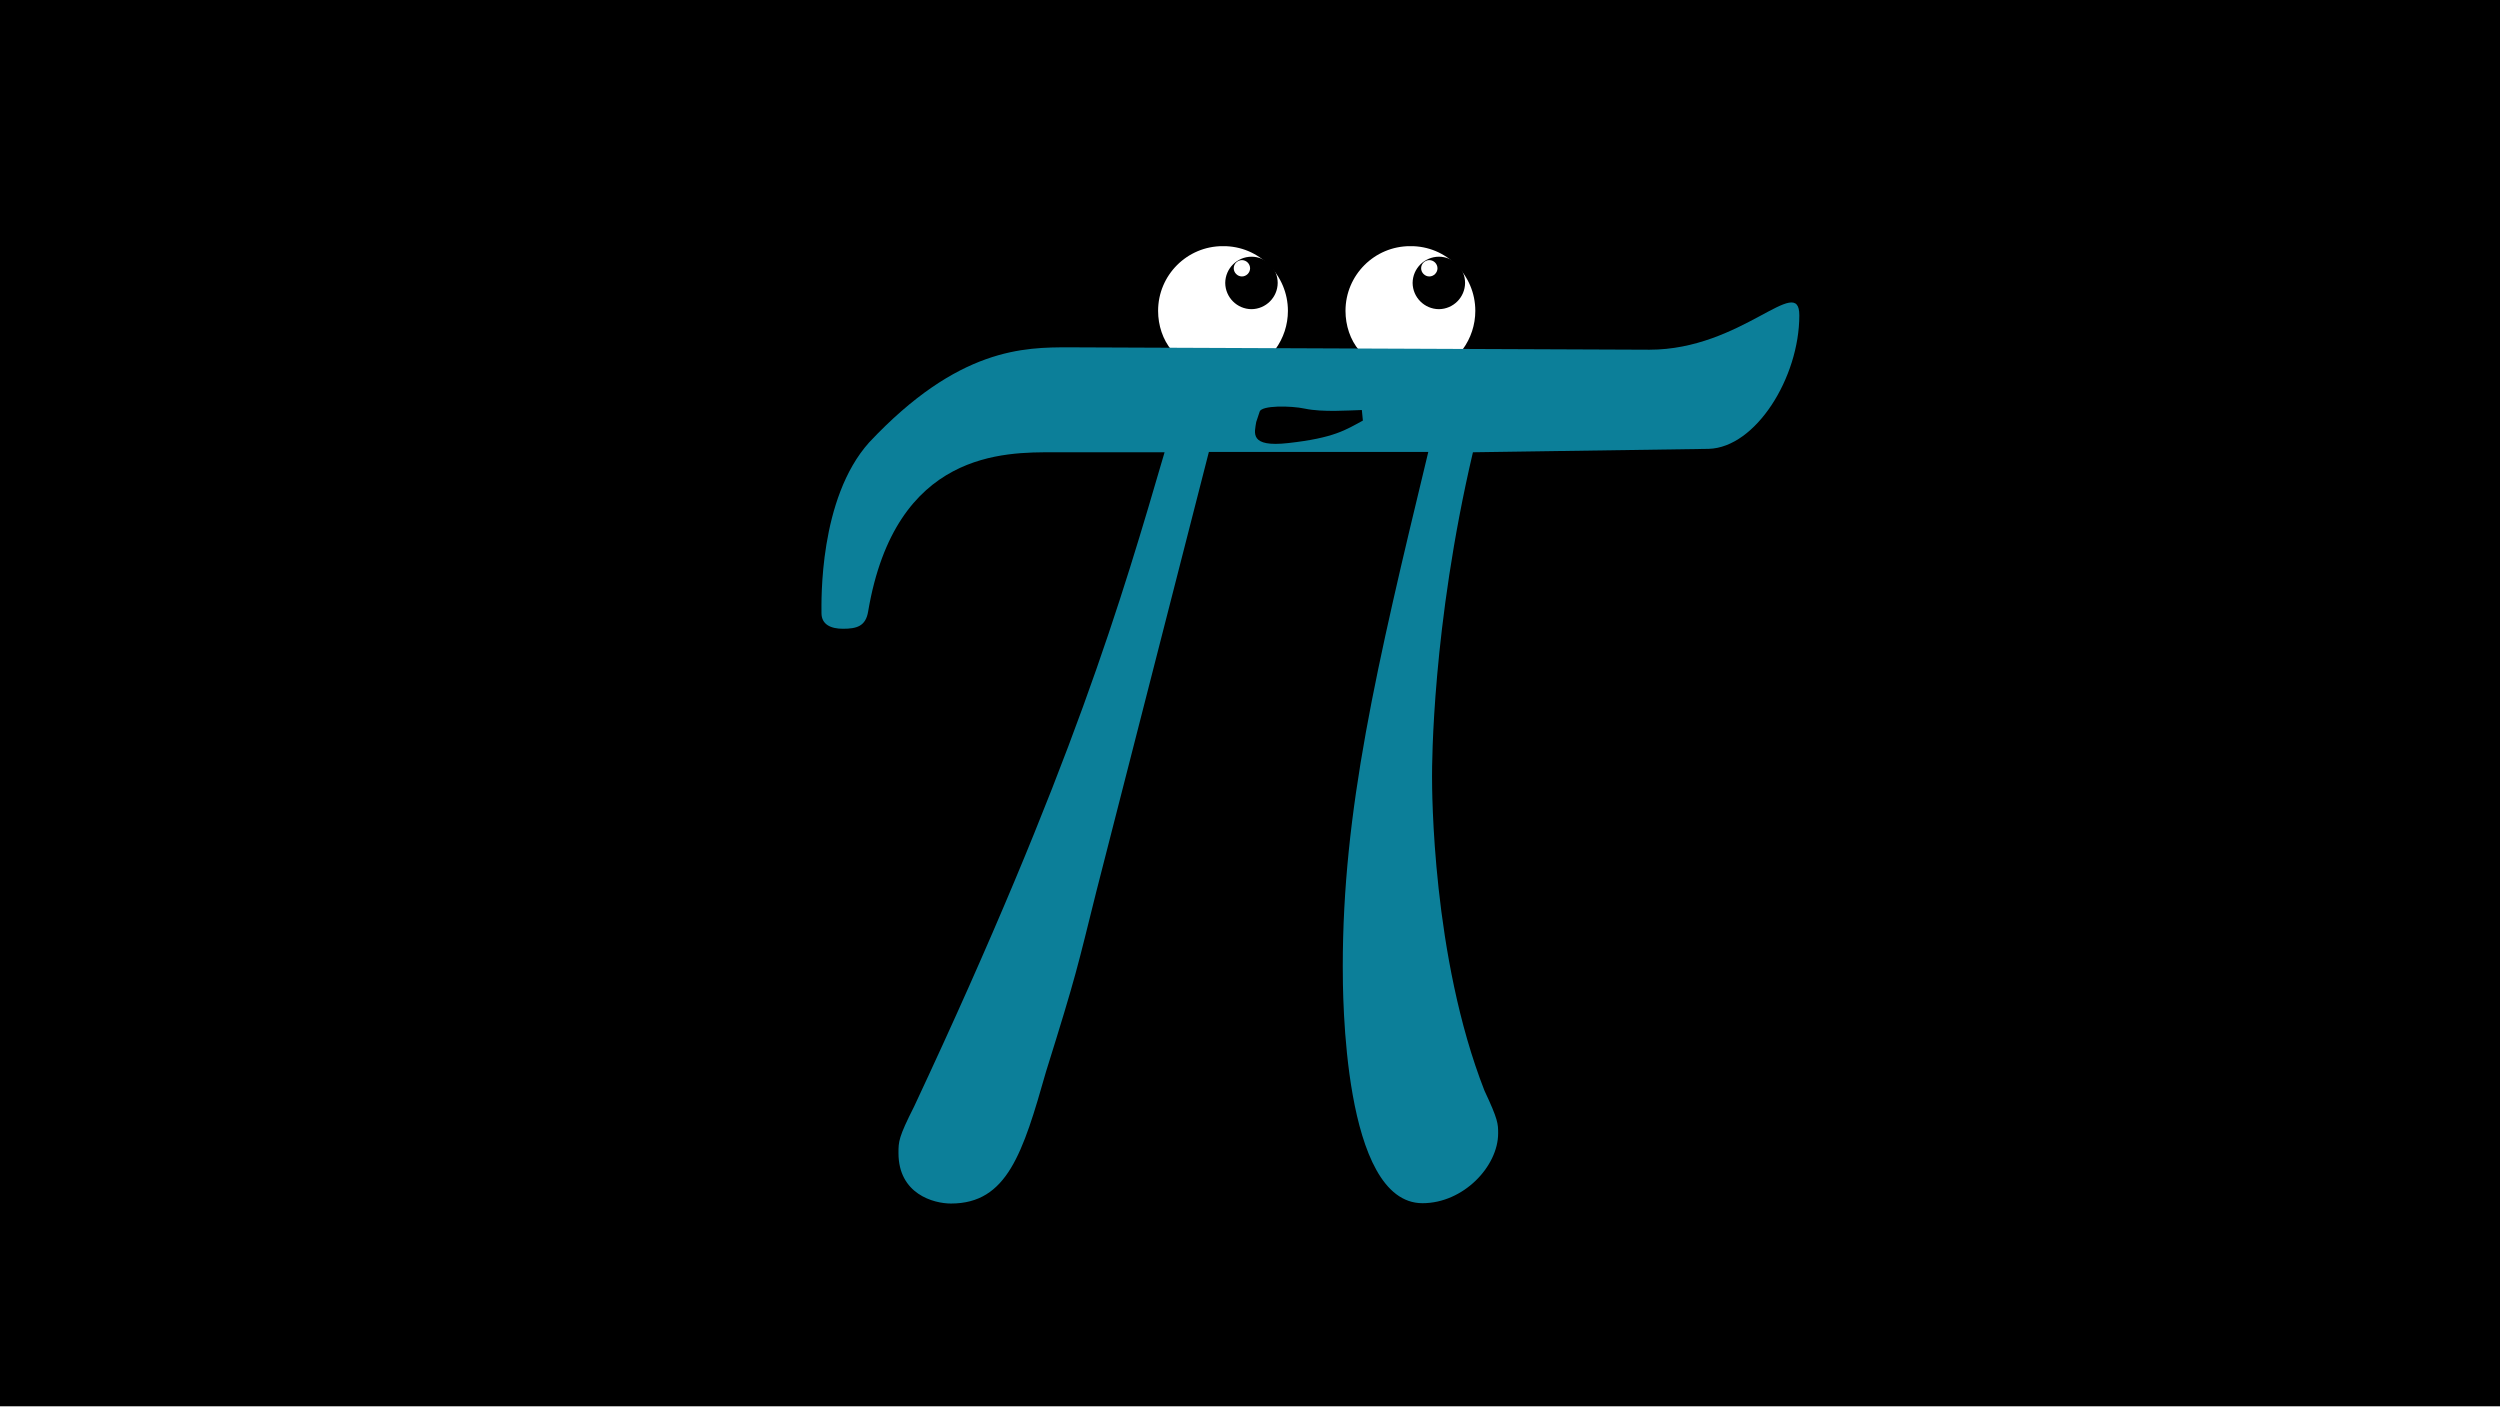
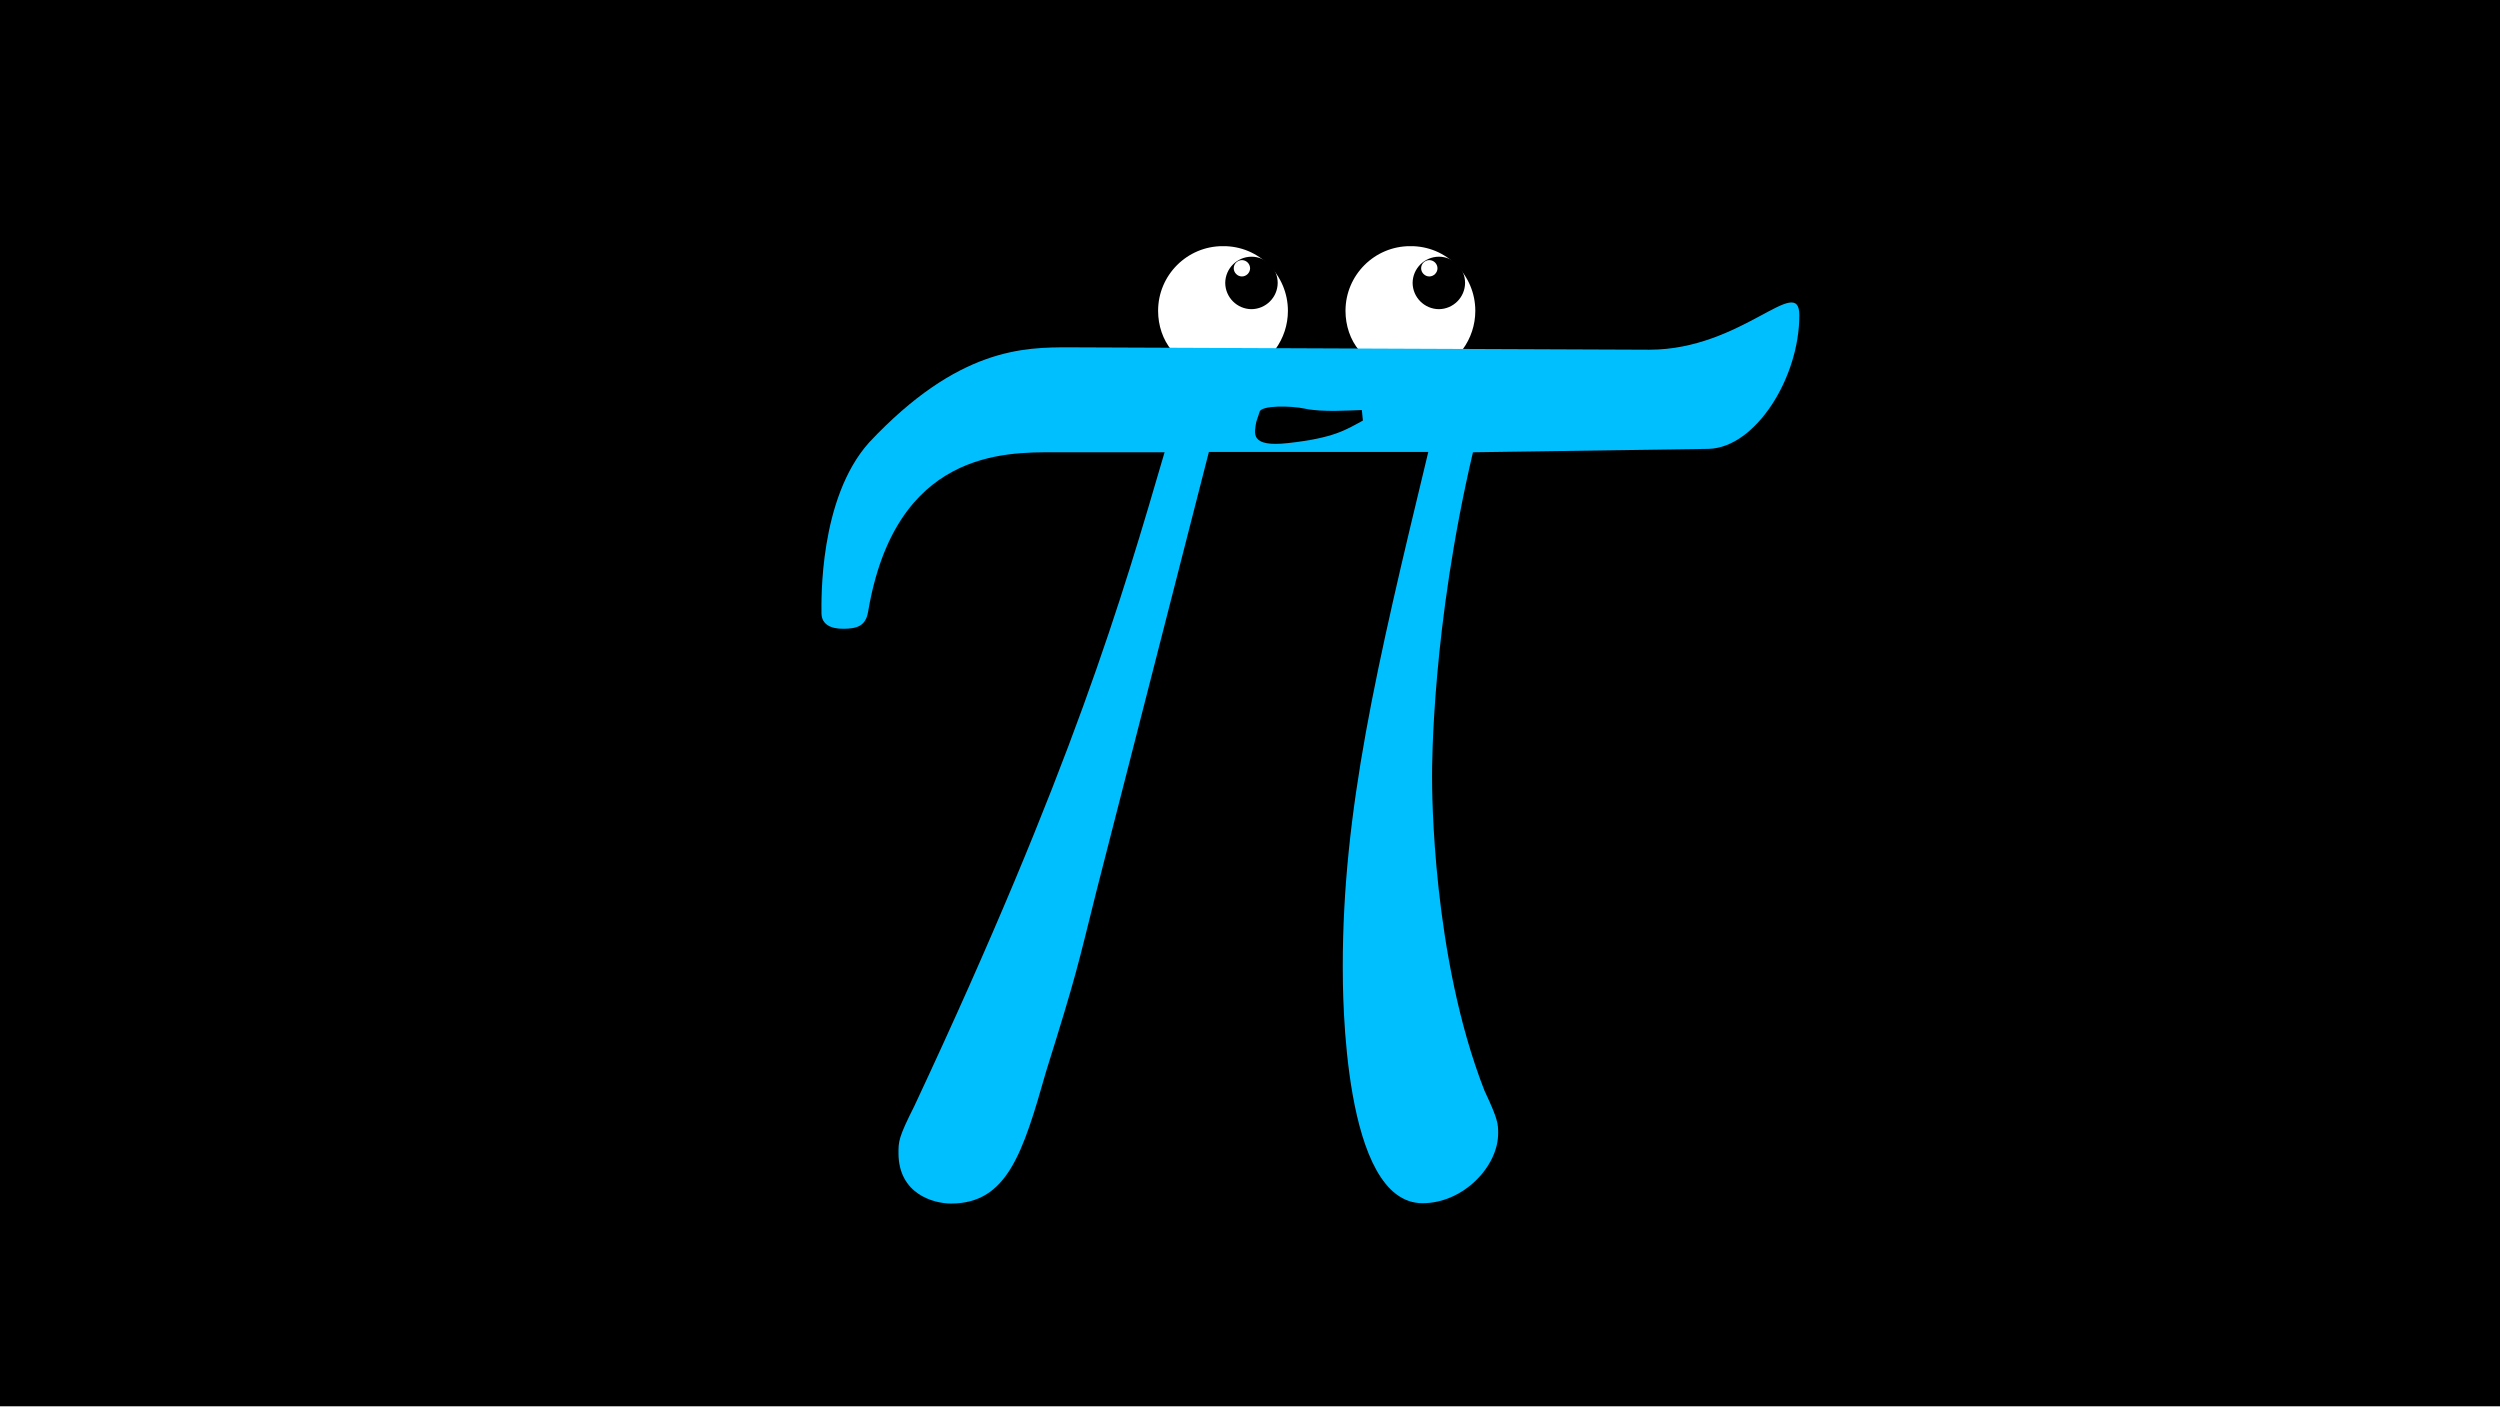
<svg xmlns="http://www.w3.org/2000/svg" fill="none" viewBox="0 0 240 135">
  <rect width="240" height="135" fill="black" />
  <g transform="translate(0 -15)">
    <path fill="white" stroke="black" d="M117.393 38.13c3.747-.033 6.747 3.007 6.747 6.713a6.75 6.75 0 0 1-1.308 3.995l-.149.199-.248.003-9.943.098-.237.002-.152-.181c-.934-1.115-1.425-2.606-1.425-4.116a6.71 6.71 0 0 1 6.71-6.713v-.001z" />
    <path fill="white" stroke="black" d="M135.383 38.13c3.747-.033 6.747 3.007 6.747 6.713a6.75 6.75 0 0 1-1.309 3.995l-.148.199-.248.003-9.944.098-.236.002-.152-.181c-.935-1.115-1.425-2.606-1.425-4.116a6.71 6.71 0 0 1 6.71-6.713v-.001z" />
    <path fill="black" d="M119.192 39.97c-.426.033-.753.36-.753.785s.36.785.785.785.785-.36.785-.785a.795.795 0 0 0-.785-.785zl.948-.327a2.52 2.52 0 0 1 2.519 2.518 2.54 2.54 0 0 1-2.519 2.519 2.54 2.54 0 0 1-2.518-2.519 2.54 2.54 0 0 1 2.518-2.518" />
    <path fill="black" d="M137.181 39.97c-.425.033-.752.36-.752.785s.36.785.785.785.785-.36.785-.785a.796.796 0 0 0-.785-.785zl.949-.327a2.52 2.52 0 0 1 2.518 2.518 2.54 2.54 0 0 1-2.518 2.519 2.54 2.54 0 0 1-2.519-2.519 2.54 2.54 0 0 1 2.519-2.518" />
-     <path fill="#0C7F99" d="M116.052 58.385h21.064c-5.037 20.868-8.21 34.474-8.21 49.389 0 2.617 0 22.733 7.654 22.733 3.925 0 7.261-3.533 7.261-6.705 0-.916 0-1.309-1.308-4.089-5.037-12.854-5.037-28.881-5.037-30.19 0-1.112 0-14.359 3.925-31.105l22.634-.328c4.514-.13 8.7-6.836 8.7-12.821 0-4.089-5.527 3.303-14.391 3.303l-55.703-.229c-4.285 0-10.63 0-19.2 9.126-4.84 5.397-4.579 15.275-4.579 16.387s.916 1.505 2.061 1.505c1.308 0 2.191-.23 2.42-1.669 2.617-15.47 13.15-15.274 17.826-15.274H111.8c-4.089 13.966-8.766 30.19-24.041 62.8-1.505 2.976-1.505 3.368-1.505 4.481 0 3.925 3.37 4.84 5.037 4.84 5.397 0 6.902-4.84 9.126-12.658 2.977-9.518 2.977-9.878 4.841-17.335z" />
+     <path fill="deepskyblue" d="M116.052 58.385h21.064c-5.037 20.868-8.21 34.474-8.21 49.389 0 2.617 0 22.733 7.654 22.733 3.925 0 7.261-3.533 7.261-6.705 0-.916 0-1.309-1.308-4.089-5.037-12.854-5.037-28.881-5.037-30.19 0-1.112 0-14.359 3.925-31.105l22.634-.328c4.514-.13 8.7-6.836 8.7-12.821 0-4.089-5.527 3.303-14.391 3.303l-55.703-.229c-4.285 0-10.63 0-19.2 9.126-4.84 5.397-4.579 15.275-4.579 16.387s.916 1.505 2.061 1.505c1.308 0 2.191-.23 2.42-1.669 2.617-15.47 13.15-15.274 17.826-15.274H111.8c-4.089 13.966-8.766 30.19-24.041 62.8-1.505 2.976-1.505 3.368-1.505 4.481 0 3.925 3.37 4.84 5.037 4.84 5.397 0 6.902-4.84 9.126-12.658 2.977-9.518 2.977-9.878 4.841-17.335z" />
    <path fill="black" d="M120.598 55.507c-.163 1.046-.687 2.453 3.075 2.027 4.415-.49 5.527-1.275 7.163-2.158l-.098-1.014c-1.211.032-3.762.229-5.463-.131-1.373-.294-4.186-.327-4.35.294" />
  </g>
</svg>
